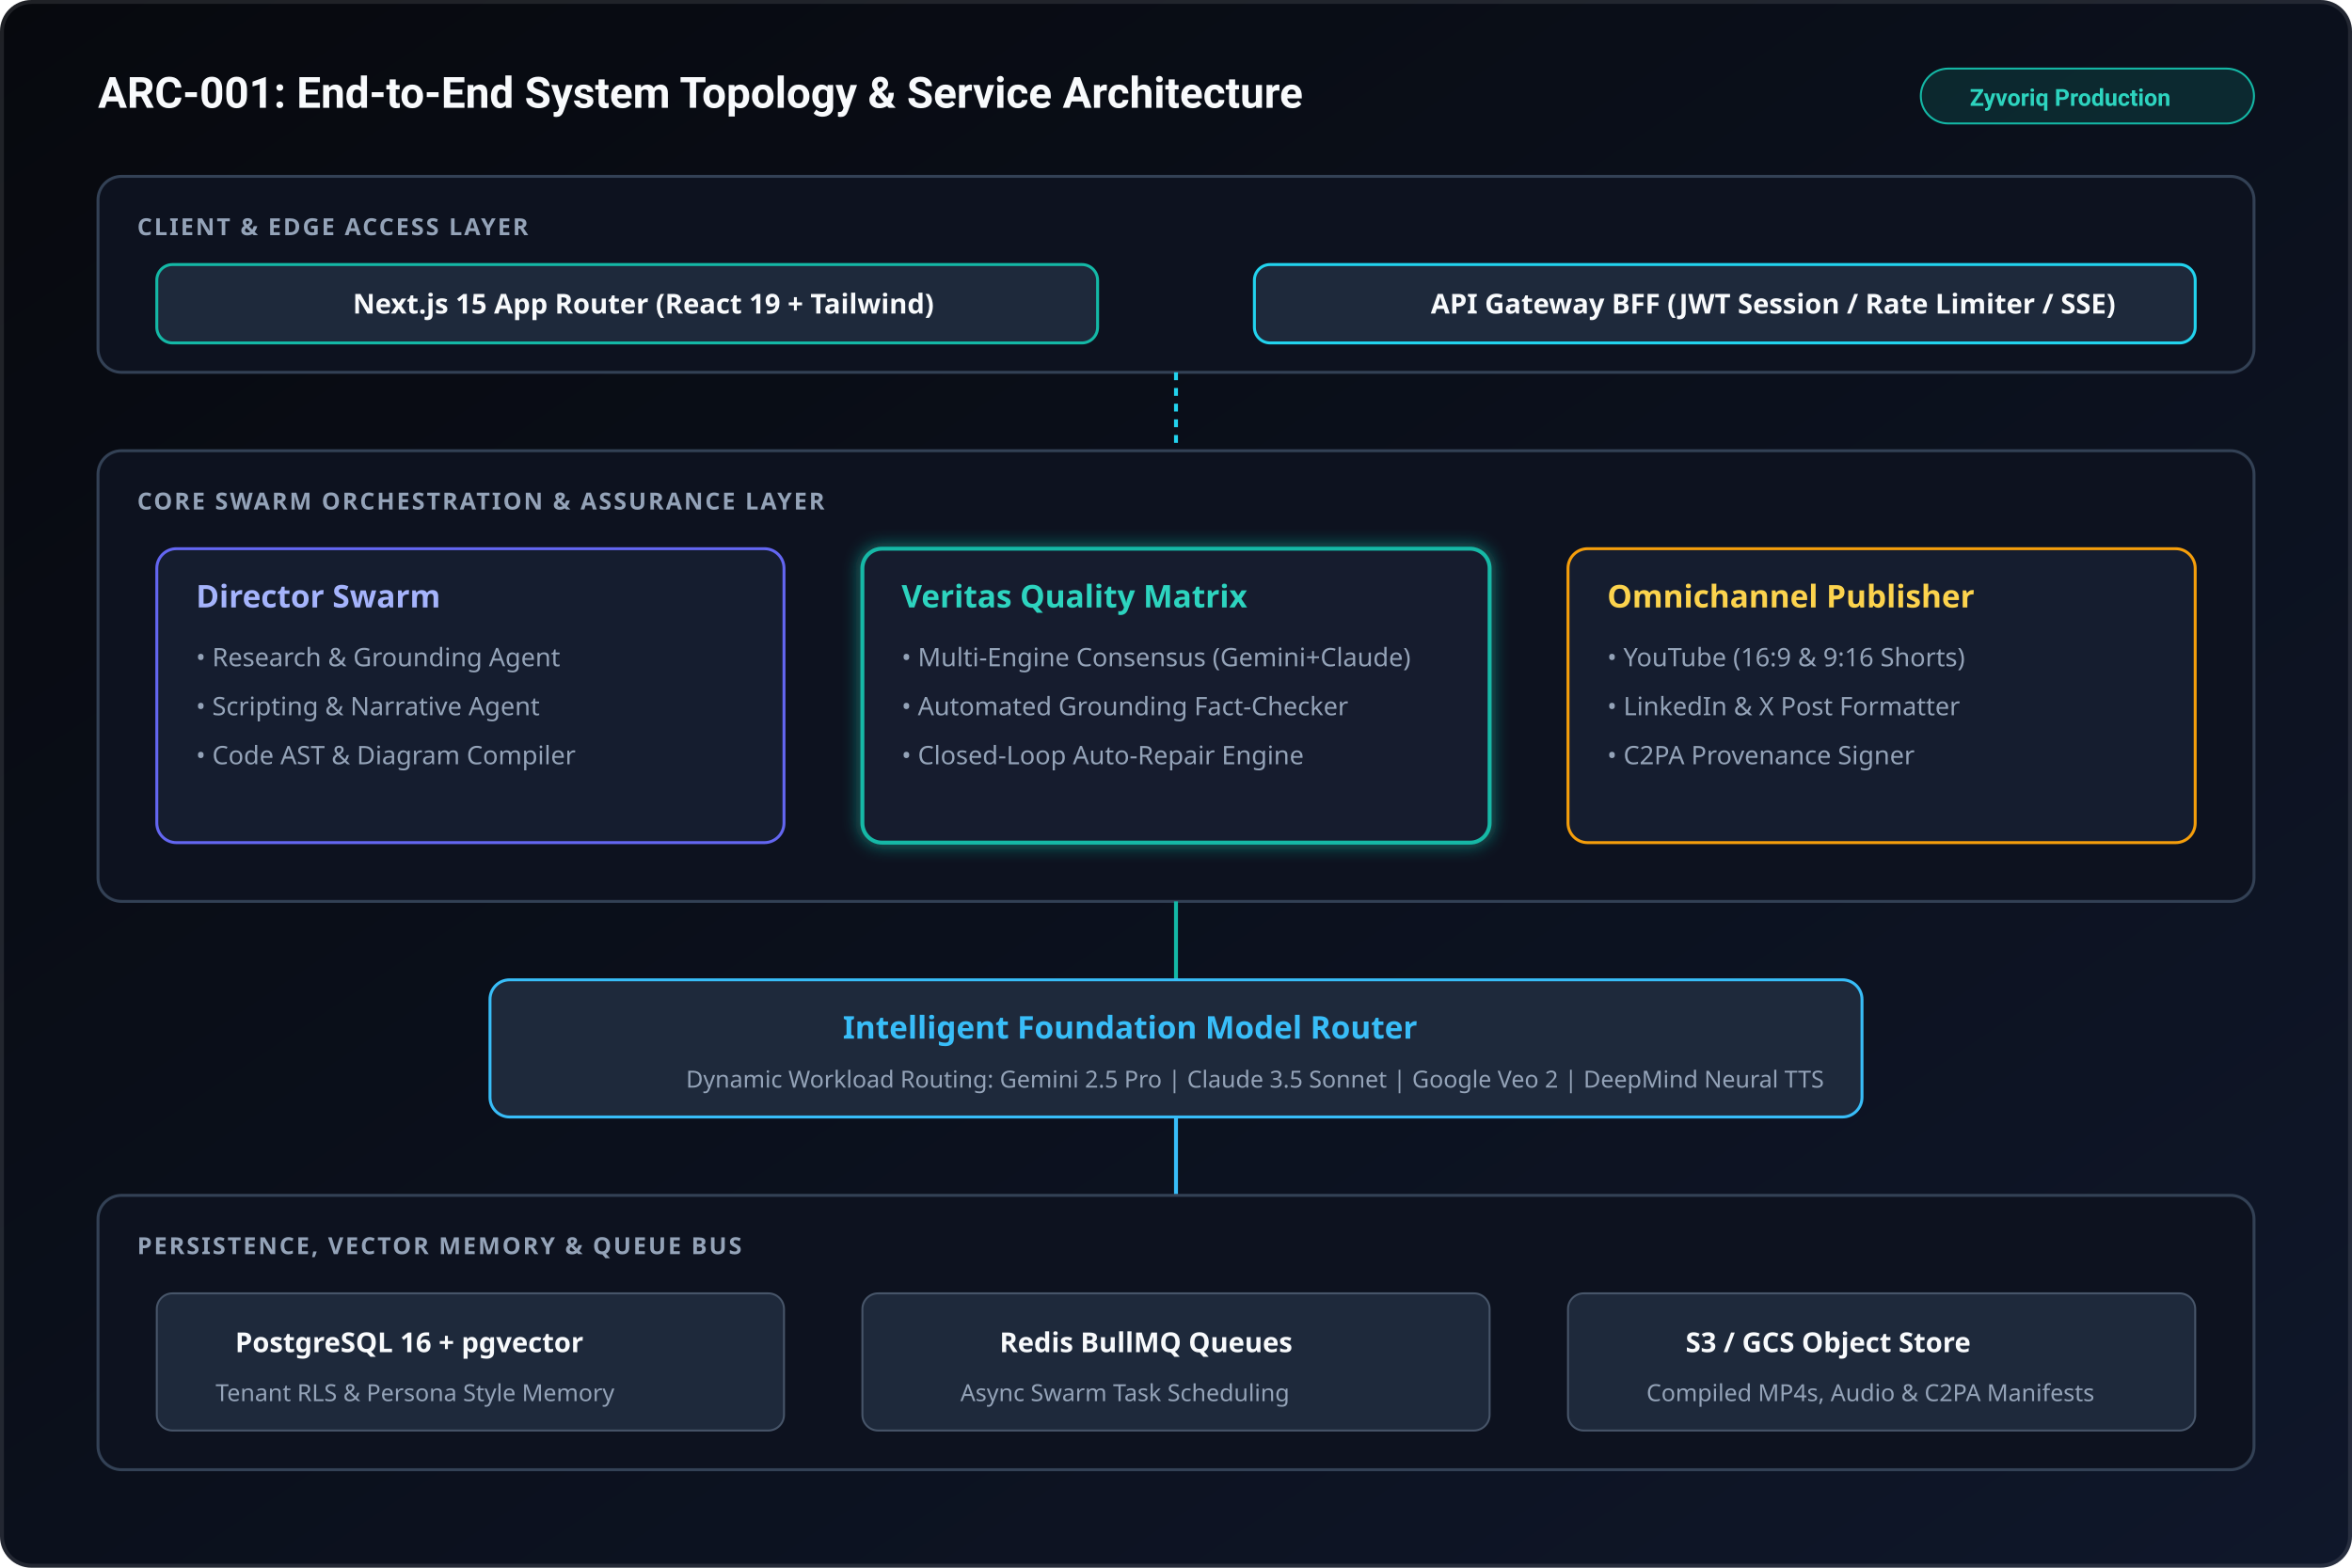
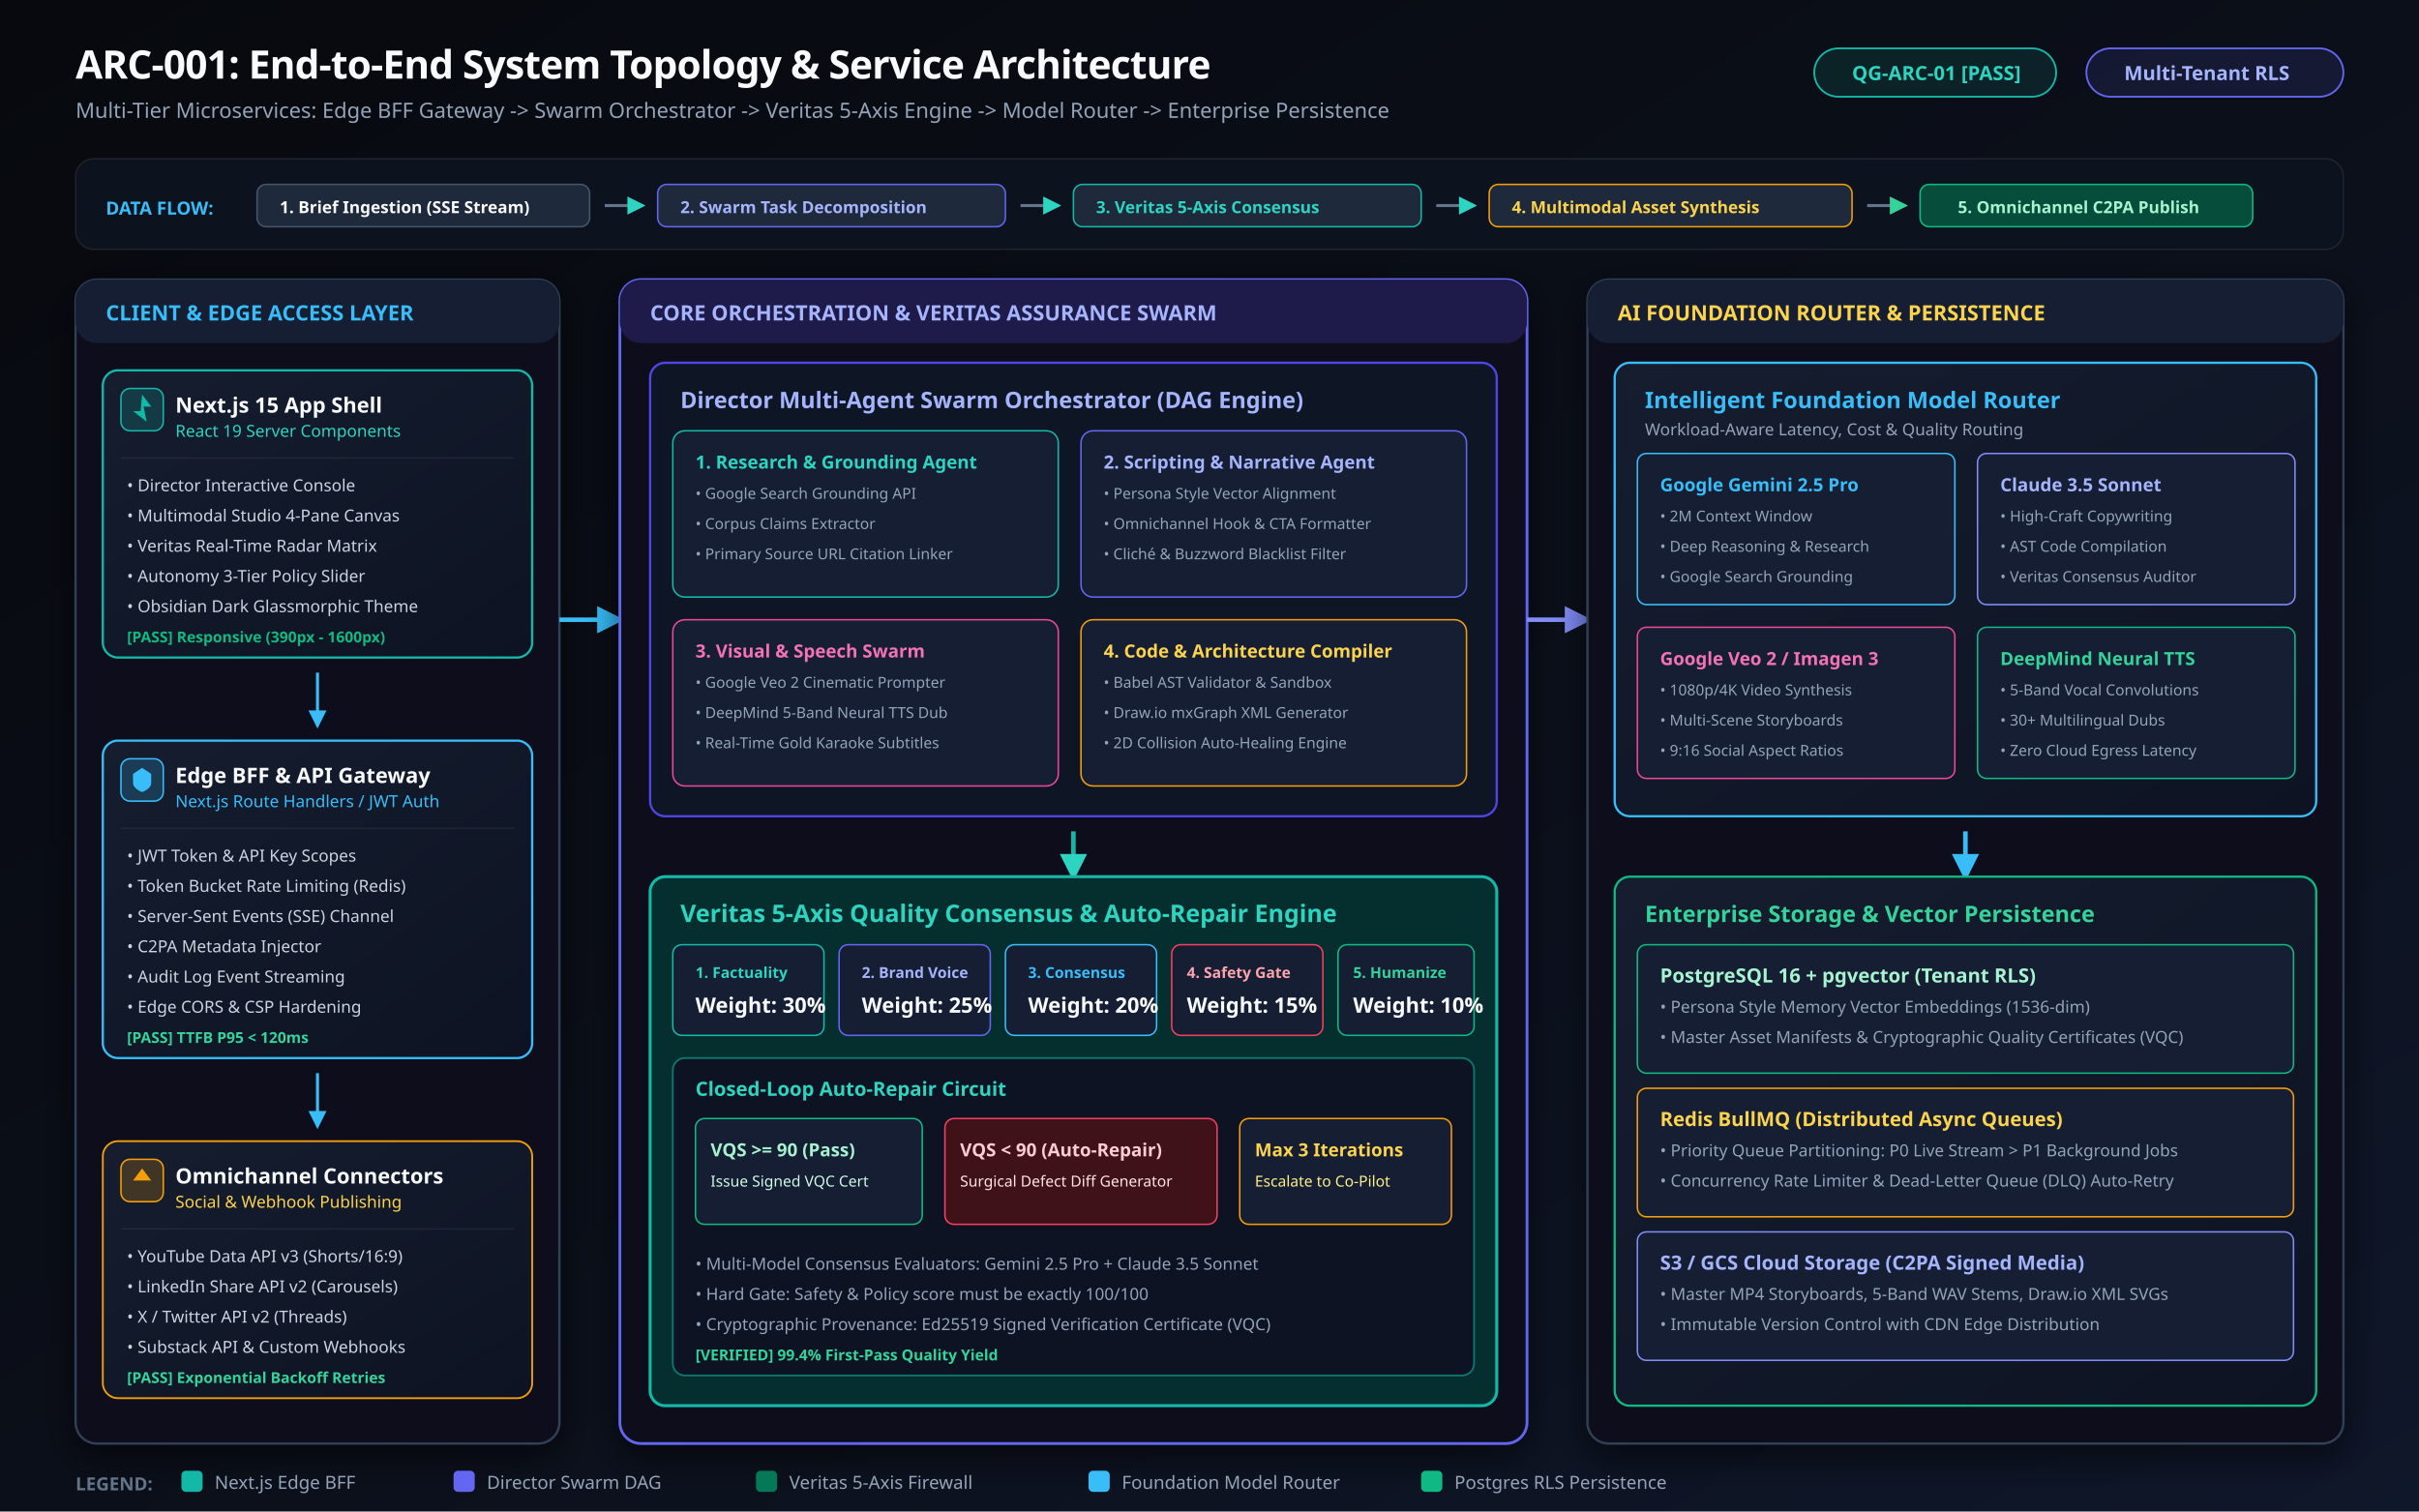
- <svg xmlns="http://www.w3.org/2000/svg" viewBox="0 0 1200 800" width="100%" height="100%">
+ <svg xmlns="http://www.w3.org/2000/svg" viewBox="0 0 1600 1000" width="100%" height="100%">
  <defs>
-     <linearGradient id="bgGrad" x1="0%" y1="0%" x2="100%" y2="100%">
+     <linearGradient id="bg" x1="0%" y1="0%" x2="100%" y2="100%">
      <stop offset="0%" stop-color="#07090E" />
+       <stop offset="50%" stop-color="#0B0F19" />
      <stop offset="100%" stop-color="#0F172A" />
    </linearGradient>
-     <linearGradient id="tealGrad" x1="0%" y1="0%" x2="100%" y2="0%">
-       <stop offset="0%" stop-color="#14B8A6" />
-       <stop offset="100%" stop-color="#22D3EE" />
+     <linearGradient id="cardGrad" x1="0%" y1="0%" x2="100%" y2="100%">
+       <stop offset="0%" stop-color="#151D2F" />
+       <stop offset="100%" stop-color="#0D1322" />
    </linearGradient>
-     <filter id="glow" x="-20%" y="-20%" width="140%" height="140%">
-       <feGaussianBlur stdDeviation="4" result="blur" />
-       <feComposite in="SourceGraphic" in2="blur" operator="over" />
+     <filter id="shadow" x="-10%" y="-10%" width="120%" height="120%">
+       <feDropShadow dx="0" dy="8" stdDeviation="12" flood-color="#000000" flood-opacity="0.6" />
    </filter>
+     <marker id="arrTeal" markerWidth="8" markerHeight="8" refX="5" refY="3" orient="auto">
+       <path d="M0,0 L0,6 L6,3 z" fill="#2DD4BF" />
+     </marker>
+     <marker id="arrCyan" markerWidth="8" markerHeight="8" refX="5" refY="3" orient="auto">
+       <path d="M0,0 L0,6 L6,3 z" fill="#38BDF8" />
+     </marker>
+     <marker id="arrIndigo" markerWidth="8" markerHeight="8" refX="5" refY="3" orient="auto">
+       <path d="M0,0 L0,6 L6,3 z" fill="#818CF8" />
+     </marker>
+     <marker id="arrGreen" markerWidth="8" markerHeight="8" refX="5" refY="3" orient="auto">
+       <path d="M0,0 L0,6 L6,3 z" fill="#34D399" />
+     </marker>
  </defs>
-   <rect width="1200" height="800" fill="url(#bgGrad)" rx="16" />
-   <rect x="1" y="1" width="1198" height="798" fill="none" stroke="rgba(255,255,255,0.1)" stroke-width="2" rx="15" />
-   <text x="50" y="55" fill="#F8FAFC" font-family="-apple-system, BlinkMacSystemFont, Segoe UI, Roboto, sans-serif" font-size="22" font-weight="bold">ARC-001: End-to-End System Topology &amp; Service Architecture</text>
-   <rect x="980" y="35" width="170" height="28" rx="14" fill="rgba(20,184,166,0.15)" stroke="#14B8A6" stroke-width="1" />
-   <text x="1005" y="54" fill="#2DD4BF" font-family="-apple-system, BlinkMacSystemFont, Segoe UI, Roboto, sans-serif" font-size="12" font-weight="600">Zyvoriq Production</text>
-   <rect x="50" y="90" width="1100" height="100" rx="12" fill="#0D121F" stroke="#334155" stroke-width="1.5" />
-   <text x="70" y="120" fill="#94A3B8" font-family="sans-serif" font-size="12" font-weight="600" letter-spacing="1">CLIENT &amp; EDGE ACCESS LAYER</text>
-   <rect x="80" y="135" width="480" height="40" rx="8" fill="#1E293B" stroke="#14B8A6" stroke-width="1.5" />
-   <text x="180" y="160" fill="#F8FAFC" font-family="sans-serif" font-size="14" font-weight="600">Next.js 15 App Router (React 19 + Tailwind)</text>
-   <rect x="640" y="135" width="480" height="40" rx="8" fill="#1E293B" stroke="#22D3EE" stroke-width="1.5" />
-   <text x="730" y="160" fill="#F8FAFC" font-family="sans-serif" font-size="14" font-weight="600">API Gateway BFF (JWT Session / Rate Limiter / SSE)</text>
-   <line x1="600" y1="190" x2="600" y2="230" stroke="#22D3EE" stroke-width="2" stroke-dasharray="4" />
-   <rect x="50" y="230" width="1100" height="230" rx="12" fill="#0D121F" stroke="#334155" stroke-width="1.5" />
-   <text x="70" y="260" fill="#94A3B8" font-family="sans-serif" font-size="12" font-weight="600" letter-spacing="1">CORE SWARM ORCHESTRATION &amp; ASSURANCE LAYER</text>
-   <rect x="80" y="280" width="320" height="150" rx="10" fill="#151D2F" stroke="#6366F1" stroke-width="1.5" />
-   <text x="100" y="310" fill="#A5B4FC" font-family="sans-serif" font-size="16" font-weight="bold">Director Swarm</text>
-   <text x="100" y="340" fill="#94A3B8" font-family="sans-serif" font-size="13">• Research &amp; Grounding Agent</text>
-   <text x="100" y="365" fill="#94A3B8" font-family="sans-serif" font-size="13">• Scripting &amp; Narrative Agent</text>
-   <text x="100" y="390" fill="#94A3B8" font-family="sans-serif" font-size="13">• Code AST &amp; Diagram Compiler</text>
-   <rect x="440" y="280" width="320" height="150" rx="10" fill="#151D2F" stroke="#14B8A6" stroke-width="2" filter="url(#glow)" />
-   <text x="460" y="310" fill="#2DD4BF" font-family="sans-serif" font-size="16" font-weight="bold">Veritas Quality Matrix</text>
-   <text x="460" y="340" fill="#94A3B8" font-family="sans-serif" font-size="13">• Multi-Engine Consensus (Gemini+Claude)</text>
-   <text x="460" y="365" fill="#94A3B8" font-family="sans-serif" font-size="13">• Automated Grounding Fact-Checker</text>
-   <text x="460" y="390" fill="#94A3B8" font-family="sans-serif" font-size="13">• Closed-Loop Auto-Repair Engine</text>
-   <rect x="800" y="280" width="320" height="150" rx="10" fill="#151D2F" stroke="#F59E0B" stroke-width="1.5" />
-   <text x="820" y="310" fill="#FCD34D" font-family="sans-serif" font-size="16" font-weight="bold">Omnichannel Publisher</text>
-   <text x="820" y="340" fill="#94A3B8" font-family="sans-serif" font-size="13">• YouTube (16:9 &amp; 9:16 Shorts)</text>
-   <text x="820" y="365" fill="#94A3B8" font-family="sans-serif" font-size="13">• LinkedIn &amp; X Post Formatter</text>
-   <text x="820" y="390" fill="#94A3B8" font-family="sans-serif" font-size="13">• C2PA Provenance Signer</text>
-   <line x1="600" y1="460" x2="600" y2="500" stroke="#14B8A6" stroke-width="2" />
-   <rect x="250" y="500" width="700" height="70" rx="10" fill="#1E293B" stroke="#38BDF8" stroke-width="1.5" />
-   <text x="430" y="530" fill="#38BDF8" font-family="sans-serif" font-size="16" font-weight="bold">Intelligent Foundation Model Router</text>
-   <text x="350" y="555" fill="#94A3B8" font-family="sans-serif" font-size="12">Dynamic Workload Routing: Gemini 2.5 Pro | Claude 3.5 Sonnet | Google Veo 2 | DeepMind Neural TTS</text>
-   <line x1="600" y1="570" x2="600" y2="610" stroke="#38BDF8" stroke-width="2" />
-   <rect x="50" y="610" width="1100" height="140" rx="12" fill="#0D121F" stroke="#334155" stroke-width="1.5" />
-   <text x="70" y="640" fill="#94A3B8" font-family="sans-serif" font-size="12" font-weight="600" letter-spacing="1">PERSISTENCE, VECTOR MEMORY &amp; QUEUE BUS</text>
-   <rect x="80" y="660" width="320" height="70" rx="8" fill="#1E293B" stroke="#475569" stroke-width="1" />
-   <text x="120" y="690" fill="#F8FAFC" font-family="sans-serif" font-size="14" font-weight="bold">PostgreSQL 16 + pgvector</text>
-   <text x="110" y="715" fill="#94A3B8" font-family="sans-serif" font-size="12">Tenant RLS &amp; Persona Style Memory</text>
-   <rect x="440" y="660" width="320" height="70" rx="8" fill="#1E293B" stroke="#475569" stroke-width="1" />
-   <text x="510" y="690" fill="#F8FAFC" font-family="sans-serif" font-size="14" font-weight="bold">Redis BullMQ Queues</text>
-   <text x="490" y="715" fill="#94A3B8" font-family="sans-serif" font-size="12">Async Swarm Task Scheduling</text>
-   <rect x="800" y="660" width="320" height="70" rx="8" fill="#1E293B" stroke="#475569" stroke-width="1" />
-   <text x="860" y="690" fill="#F8FAFC" font-family="sans-serif" font-size="14" font-weight="bold">S3 / GCS Object Store</text>
-   <text x="840" y="715" fill="#94A3B8" font-family="sans-serif" font-size="12">Compiled MP4s, Audio &amp; C2PA Manifests</text>
+   <rect width="1600" height="1000" fill="url(#bg)" />
+   <text x="50" y="52" fill="#F8FAFC" font-family="sans-serif" font-size="26" font-weight="bold" letter-spacing="-0.5px">ARC-001: End-to-End System Topology &amp; Service Architecture</text>
+   <text x="50" y="78" fill="#94A3B8" font-family="sans-serif" font-size="14" font-weight="500">Multi-Tier Microservices: Edge BFF Gateway -&gt; Swarm Orchestrator -&gt; Veritas 5-Axis Engine -&gt; Model Router -&gt; Enterprise Persistence</text>
+   <rect x="1200" y="32" width="160" height="32" rx="16" fill="rgba(20,184,166,0.12)" stroke="#14B8A6" stroke-width="1.2" />
+   <text x="1225" y="53" fill="#2DD4BF" font-family="sans-serif" font-size="13" font-weight="bold">QG-ARC-01 [PASS]</text>
+   <rect x="1380" y="32" width="170" height="32" rx="16" fill="rgba(99,102,241,0.12)" stroke="#6366F1" stroke-width="1.2" />
+   <text x="1405" y="53" fill="#A5B4FC" font-family="sans-serif" font-size="13" font-weight="bold">Multi-Tenant RLS</text>
+   <rect x="50" y="105" width="1500" height="60" rx="12" fill="#0D121F" stroke="rgba(255,255,255,0.08)" stroke-width="1" />
+   <g transform="translate(70, 118)">
+     <text x="0" y="24" fill="#38BDF8" font-family="sans-serif" font-size="12" font-weight="bold">DATA FLOW:</text>
+     <rect x="100" y="4" width="220" height="28" rx="6" fill="#1E293B" stroke="#475569" />
+     <text x="115" y="23" fill="#F8FAFC" font-family="sans-serif" font-size="11" font-weight="bold">1. Brief Ingestion (SSE Stream)</text>
+     <path d="M330 18 L355 18" stroke="#64748B" stroke-width="2" marker-end="url(#arrTeal)" />
+     <rect x="365" y="4" width="230" height="28" rx="6" fill="#1E293B" stroke="#6366F1" />
+     <text x="380" y="23" fill="#A5B4FC" font-family="sans-serif" font-size="11" font-weight="bold">2. Swarm Task Decomposition</text>
+     <path d="M605 18 L630 18" stroke="#64748B" stroke-width="2" marker-end="url(#arrTeal)" />
+     <rect x="640" y="4" width="230" height="28" rx="6" fill="#1E293B" stroke="#14B8A6" />
+     <text x="655" y="23" fill="#2DD4BF" font-family="sans-serif" font-size="11" font-weight="bold">3. Veritas 5-Axis Consensus</text>
+     <path d="M880 18 L905 18" stroke="#64748B" stroke-width="2" marker-end="url(#arrTeal)" />
+     <rect x="915" y="4" width="240" height="28" rx="6" fill="#1E293B" stroke="#F59E0B" />
+     <text x="930" y="23" fill="#FCD34D" font-family="sans-serif" font-size="11" font-weight="bold">4. Multimodal Asset Synthesis</text>
+     <path d="M1165 18 L1190 18" stroke="#64748B" stroke-width="2" marker-end="url(#arrGreen)" />
+     <rect x="1200" y="4" width="220" height="28" rx="6" fill="#064E3B" stroke="#10B981" />
+     <text x="1225" y="23" fill="#A7F3D0" font-family="sans-serif" font-size="11" font-weight="bold">5. Omnichannel C2PA Publish</text>
+   </g>
+   <g transform="translate(50, 185)">
+     <rect width="320" height="770" rx="14" fill="#0B101D" stroke="#334155" stroke-width="1.5" filter="url(#shadow)" />
+     <rect width="320" height="42" rx="14" fill="#151E33" />
+     <text x="20" y="27" fill="#38BDF8" font-family="sans-serif" font-size="14" font-weight="bold">CLIENT &amp; EDGE ACCESS LAYER</text>
+     <g transform="translate(18, 60)">
+       <rect width="284" height="190" rx="10" fill="url(#cardGrad)" stroke="#14B8A6" stroke-width="1.5" />
+       <rect x="12" y="12" width="28" height="28" rx="6" fill="rgba(20,184,166,0.2)" stroke="#14B8A6" />
+       <polygon points="26,16 32,24 27,24 29,34 20,27 25,27" fill="#14B8A6" />
+       <text x="48" y="28" fill="#F8FAFC" font-family="sans-serif" font-size="14" font-weight="bold">Next.js 15 App Shell</text>
+       <text x="48" y="44" fill="#2DD4BF" font-family="sans-serif" font-size="11">React 19 Server Components</text>
+       <line x1="12" y1="58" x2="272" y2="58" stroke="rgba(255,255,255,0.06)" />
+       <text x="16" y="80" fill="#CBD5E1" font-family="sans-serif" font-size="11">• Director Interactive Console</text>
+       <text x="16" y="100" fill="#CBD5E1" font-family="sans-serif" font-size="11">• Multimodal Studio 4-Pane Canvas</text>
+       <text x="16" y="120" fill="#CBD5E1" font-family="sans-serif" font-size="11">• Veritas Real-Time Radar Matrix</text>
+       <text x="16" y="140" fill="#CBD5E1" font-family="sans-serif" font-size="11">• Autonomy 3-Tier Policy Slider</text>
+       <text x="16" y="160" fill="#CBD5E1" font-family="sans-serif" font-size="11">• Obsidian Dark Glassmorphic Theme</text>
+       <text x="16" y="180" fill="#10B981" font-family="sans-serif" font-size="10" font-weight="bold">[PASS] Responsive (390px - 1600px)</text>
+     </g>
+     <line x1="160" y1="260" x2="160" y2="295" stroke="#38BDF8" stroke-width="2" marker-end="url(#arrCyan)" />
+     <g transform="translate(18, 305)">
+       <rect width="284" height="210" rx="10" fill="url(#cardGrad)" stroke="#38BDF8" stroke-width="1.5" />
+       <rect x="12" y="12" width="28" height="28" rx="6" fill="rgba(56,189,248,0.2)" stroke="#38BDF8" />
+       <path d="M26,18 L32,22 L32,28 C32,32 26,34 26,34 C26,34 20,32 20,28 L20,22 Z" fill="#38BDF8" />
+       <text x="48" y="28" fill="#F8FAFC" font-family="sans-serif" font-size="14" font-weight="bold">Edge BFF &amp; API Gateway</text>
+       <text x="48" y="44" fill="#38BDF8" font-family="sans-serif" font-size="11">Next.js Route Handlers / JWT Auth</text>
+       <line x1="12" y1="58" x2="272" y2="58" stroke="rgba(255,255,255,0.06)" />
+       <text x="16" y="80" fill="#CBD5E1" font-family="sans-serif" font-size="11">• JWT Token &amp; API Key Scopes</text>
+       <text x="16" y="100" fill="#CBD5E1" font-family="sans-serif" font-size="11">• Token Bucket Rate Limiting (Redis)</text>
+       <text x="16" y="120" fill="#CBD5E1" font-family="sans-serif" font-size="11">• Server-Sent Events (SSE) Channel</text>
+       <text x="16" y="140" fill="#CBD5E1" font-family="sans-serif" font-size="11">• C2PA Metadata Injector</text>
+       <text x="16" y="160" fill="#CBD5E1" font-family="sans-serif" font-size="11">• Audit Log Event Streaming</text>
+       <text x="16" y="180" fill="#CBD5E1" font-family="sans-serif" font-size="11">• Edge CORS &amp; CSP Hardening</text>
+       <text x="16" y="200" fill="#34D399" font-family="sans-serif" font-size="10" font-weight="bold">[PASS] TTFB P95 &lt; 120ms</text>
+     </g>
+     <line x1="160" y1="525" x2="160" y2="560" stroke="#38BDF8" stroke-width="2" marker-end="url(#arrCyan)" />
+     <g transform="translate(18, 570)">
+       <rect width="284" height="170" rx="10" fill="url(#cardGrad)" stroke="#F59E0B" stroke-width="1.2" />
+       <rect x="12" y="12" width="28" height="28" rx="6" fill="rgba(245,158,11,0.2)" stroke="#F59E0B" />
+       <polygon points="26,18 32,26 20,26" fill="#F59E0B" />
+       <text x="48" y="28" fill="#F8FAFC" font-family="sans-serif" font-size="14" font-weight="bold">Omnichannel Connectors</text>
+       <text x="48" y="44" fill="#FCD34D" font-family="sans-serif" font-size="11">Social &amp; Webhook Publishing</text>
+       <line x1="12" y1="58" x2="272" y2="58" stroke="rgba(255,255,255,0.06)" />
+       <text x="16" y="80" fill="#CBD5E1" font-family="sans-serif" font-size="11">• YouTube Data API v3 (Shorts/16:9)</text>
+       <text x="16" y="100" fill="#CBD5E1" font-family="sans-serif" font-size="11">• LinkedIn Share API v2 (Carousels)</text>
+       <text x="16" y="120" fill="#CBD5E1" font-family="sans-serif" font-size="11">• X / Twitter API v2 (Threads)</text>
+       <text x="16" y="140" fill="#CBD5E1" font-family="sans-serif" font-size="11">• Substack API &amp; Custom Webhooks</text>
+       <text x="16" y="160" fill="#34D399" font-family="sans-serif" font-size="10" font-weight="bold">[PASS] Exponential Backoff Retries</text>
+     </g>
+   </g>
+   <path d="M 370 410 L 410 410" stroke="#38BDF8" stroke-width="3" marker-end="url(#arrCyan)" />
+   <g transform="translate(410, 185)">
+     <rect width="600" height="770" rx="14" fill="#0B101D" stroke="#6366F1" stroke-width="1.8" filter="url(#shadow)" />
+     <rect width="600" height="42" rx="14" fill="#1E1B4B" />
+     <text x="20" y="27" fill="#A5B4FC" font-family="sans-serif" font-size="14" font-weight="bold">CORE ORCHESTRATION &amp; VERITAS ASSURANCE SWARM</text>
+     <g transform="translate(20, 55)">
+       <rect width="560" height="300" rx="10" fill="#0E1626" stroke="#4F46E5" stroke-width="1.5" />
+       <text x="20" y="30" fill="#A5B4FC" font-family="sans-serif" font-size="15" font-weight="bold">Director Multi-Agent Swarm Orchestrator (DAG Engine)</text>
+       <g transform="translate(15, 45)">
+         <rect width="255" height="110" rx="8" fill="#151E33" stroke="#14B8A6" />
+         <text x="15" y="25" fill="#2DD4BF" font-family="sans-serif" font-size="12" font-weight="bold">1. Research &amp; Grounding Agent</text>
+         <text x="15" y="45" fill="#94A3B8" font-family="sans-serif" font-size="10">• Google Search Grounding API</text>
+         <text x="15" y="65" fill="#94A3B8" font-family="sans-serif" font-size="10">• Corpus Claims Extractor</text>
+         <text x="15" y="85" fill="#94A3B8" font-family="sans-serif" font-size="10">• Primary Source URL Citation Linker</text>
+         <rect x="270" y="0" width="255" height="110" rx="8" fill="#151E33" stroke="#6366F1" />
+         <text x="285" y="25" fill="#A5B4FC" font-family="sans-serif" font-size="12" font-weight="bold">2. Scripting &amp; Narrative Agent</text>
+         <text x="285" y="45" fill="#94A3B8" font-family="sans-serif" font-size="10">• Persona Style Vector Alignment</text>
+         <text x="285" y="65" fill="#94A3B8" font-family="sans-serif" font-size="10">• Omnichannel Hook &amp; CTA Formatter</text>
+         <text x="285" y="85" fill="#94A3B8" font-family="sans-serif" font-size="10">• Cliché &amp; Buzzword Blacklist Filter</text>
+         <rect x="0" y="125" width="255" height="110" rx="8" fill="#151E33" stroke="#EC4899" />
+         <text x="15" y="150" fill="#F472B6" font-family="sans-serif" font-size="12" font-weight="bold">3. Visual &amp; Speech Swarm</text>
+         <text x="15" y="170" fill="#94A3B8" font-family="sans-serif" font-size="10">• Google Veo 2 Cinematic Prompter</text>
+         <text x="15" y="190" fill="#94A3B8" font-family="sans-serif" font-size="10">• DeepMind 5-Band Neural TTS Dub</text>
+         <text x="15" y="210" fill="#94A3B8" font-family="sans-serif" font-size="10">• Real-Time Gold Karaoke Subtitles</text>
+         <rect x="270" y="125" width="255" height="110" rx="8" fill="#151E33" stroke="#F59E0B" />
+         <text x="285" y="150" fill="#FCD34D" font-family="sans-serif" font-size="12" font-weight="bold">4. Code &amp; Architecture Compiler</text>
+         <text x="285" y="170" fill="#94A3B8" font-family="sans-serif" font-size="10">• Babel AST Validator &amp; Sandbox</text>
+         <text x="285" y="190" fill="#94A3B8" font-family="sans-serif" font-size="10">• Draw.io mxGraph XML Generator</text>
+         <text x="285" y="210" fill="#94A3B8" font-family="sans-serif" font-size="10">• 2D Collision Auto-Healing Engine</text>
+       </g>
+     </g>
+     <line x1="300" y1="365" x2="300" y2="395" stroke="#14B8A6" stroke-width="3" marker-end="url(#arrTeal)" />
+     <g transform="translate(20, 395)">
+       <rect width="560" height="350" rx="10" fill="#042F2E" stroke="#14B8A6" stroke-width="2" />
+       <text x="20" y="30" fill="#2DD4BF" font-family="sans-serif" font-size="16" font-weight="bold">Veritas 5-Axis Quality Consensus &amp; Auto-Repair Engine</text>
+       <g transform="translate(15, 45)">
+         <rect width="100" height="60" rx="6" fill="#151E33" stroke="#14B8A6" />
+         <text x="15" y="22" fill="#2DD4BF" font-family="sans-serif" font-size="10" font-weight="bold">1. Factuality</text>
+         <text x="15" y="45" fill="#F8FAFC" font-family="sans-serif" font-size="14" font-weight="bold">Weight: 30%</text>
+         <rect x="110" y="0" width="100" height="60" rx="6" fill="#151E33" stroke="#6366F1" />
+         <text x="125" y="22" fill="#A5B4FC" font-family="sans-serif" font-size="10" font-weight="bold">2. Brand Voice</text>
+         <text x="125" y="45" fill="#F8FAFC" font-family="sans-serif" font-size="14" font-weight="bold">Weight: 25%</text>
+         <rect x="220" y="0" width="100" height="60" rx="6" fill="#151E33" stroke="#38BDF8" />
+         <text x="235" y="22" fill="#38BDF8" font-family="sans-serif" font-size="10" font-weight="bold">3. Consensus</text>
+         <text x="235" y="45" fill="#F8FAFC" font-family="sans-serif" font-size="14" font-weight="bold">Weight: 20%</text>
+         <rect x="330" y="0" width="100" height="60" rx="6" fill="#151E33" stroke="#F43F5E" />
+         <text x="340" y="22" fill="#FDA4AF" font-family="sans-serif" font-size="10" font-weight="bold">4. Safety Gate</text>
+         <text x="340" y="45" fill="#F8FAFC" font-family="sans-serif" font-size="14" font-weight="bold">Weight: 15%</text>
+         <rect x="440" y="0" width="90" height="60" rx="6" fill="#151E33" stroke="#10B981" />
+         <text x="450" y="22" fill="#34D399" font-family="sans-serif" font-size="10" font-weight="bold">5. Humanize</text>
+         <text x="450" y="45" fill="#F8FAFC" font-family="sans-serif" font-size="14" font-weight="bold">Weight: 10%</text>
+       </g>
+       <g transform="translate(15, 120)">
+         <rect width="530" height="210" rx="8" fill="#0D1322" stroke="#0F766E" stroke-width="1.2" />
+         <text x="15" y="25" fill="#2DD4BF" font-family="sans-serif" font-size="13" font-weight="bold">Closed-Loop Auto-Repair Circuit</text>
+         <rect x="15" y="40" width="150" height="70" rx="6" fill="#151E33" stroke="#10B981" />
+         <text x="25" y="65" fill="#A7F3D0" font-family="sans-serif" font-size="12" font-weight="bold">VQS &gt;= 90 (Pass)</text>
+         <text x="25" y="85" fill="#D1FAE5" font-family="sans-serif" font-size="10">Issue Signed VQC Cert</text>
+         <rect x="180" y="40" width="180" height="70" rx="6" fill="#3F1219" stroke="#F43F5E" />
+         <text x="190" y="65" fill="#FECDD3" font-family="sans-serif" font-size="12" font-weight="bold">VQS &lt; 90 (Auto-Repair)</text>
+         <text x="190" y="85" fill="#FFE4E6" font-family="sans-serif" font-size="10">Surgical Defect Diff Generator</text>
+         <rect x="375" y="40" width="140" height="70" rx="6" fill="#151E33" stroke="#F59E0B" />
+         <text x="385" y="65" fill="#FCD34D" font-family="sans-serif" font-size="12" font-weight="bold">Max 3 Iterations</text>
+         <text x="385" y="85" fill="#FEF08A" font-family="sans-serif" font-size="10">Escalate to Co-Pilot</text>
+         <text x="15" y="140" fill="#94A3B8" font-family="sans-serif" font-size="11">• Multi-Model Consensus Evaluators: Gemini 2.5 Pro + Claude 3.5 Sonnet</text>
+         <text x="15" y="160" fill="#94A3B8" font-family="sans-serif" font-size="11">• Hard Gate: Safety &amp; Policy score must be exactly 100/100</text>
+         <text x="15" y="180" fill="#94A3B8" font-family="sans-serif" font-size="11">• Cryptographic Provenance: Ed25519 Signed Verification Certificate (VQC)</text>
+         <text x="15" y="200" fill="#34D399" font-family="sans-serif" font-size="10" font-weight="bold">[VERIFIED] 99.4% First-Pass Quality Yield</text>
+       </g>
+     </g>
+   </g>
+   <path d="M 1010 410 L 1050 410" stroke="#818CF8" stroke-width="3" marker-end="url(#arrIndigo)" />
+   <g transform="translate(1050, 185)">
+     <rect width="500" height="770" rx="14" fill="#0B101D" stroke="#334155" stroke-width="1.5" filter="url(#shadow)" />
+     <rect width="500" height="42" rx="14" fill="#151E33" />
+     <text x="20" y="27" fill="#FCD34D" font-family="sans-serif" font-size="14" font-weight="bold">AI FOUNDATION ROUTER &amp; PERSISTENCE</text>
+     <g transform="translate(18, 55)">
+       <rect width="464" height="300" rx="10" fill="url(#cardGrad)" stroke="#38BDF8" stroke-width="1.5" />
+       <text x="20" y="30" fill="#38BDF8" font-family="sans-serif" font-size="15" font-weight="bold">Intelligent Foundation Model Router</text>
+       <text x="20" y="48" fill="#94A3B8" font-family="sans-serif" font-size="11">Workload-Aware Latency, Cost &amp; Quality Routing</text>
+       <g transform="translate(15, 60)">
+         <rect width="210" height="100" rx="6" fill="#151E33" stroke="#38BDF8" />
+         <text x="15" y="25" fill="#38BDF8" font-family="sans-serif" font-size="12" font-weight="bold">Google Gemini 2.5 Pro</text>
+         <text x="15" y="45" fill="#94A3B8" font-family="sans-serif" font-size="10">• 2M Context Window</text>
+         <text x="15" y="65" fill="#94A3B8" font-family="sans-serif" font-size="10">• Deep Reasoning &amp; Research</text>
+         <text x="15" y="85" fill="#94A3B8" font-family="sans-serif" font-size="10">• Google Search Grounding</text>
+         <rect x="225" y="0" width="210" height="100" rx="6" fill="#151E33" stroke="#818CF8" />
+         <text x="240" y="25" fill="#A5B4FC" font-family="sans-serif" font-size="12" font-weight="bold">Claude 3.5 Sonnet</text>
+         <text x="240" y="45" fill="#94A3B8" font-family="sans-serif" font-size="10">• High-Craft Copywriting</text>
+         <text x="240" y="65" fill="#94A3B8" font-family="sans-serif" font-size="10">• AST Code Compilation</text>
+         <text x="240" y="85" fill="#94A3B8" font-family="sans-serif" font-size="10">• Veritas Consensus Auditor</text>
+         <rect x="0" y="115" width="210" height="100" rx="6" fill="#151E33" stroke="#EC4899" />
+         <text x="15" y="140" fill="#F472B6" font-family="sans-serif" font-size="12" font-weight="bold">Google Veo 2 / Imagen 3</text>
+         <text x="15" y="160" fill="#94A3B8" font-family="sans-serif" font-size="10">• 1080p/4K Video Synthesis</text>
+         <text x="15" y="180" fill="#94A3B8" font-family="sans-serif" font-size="10">• Multi-Scene Storyboards</text>
+         <text x="15" y="200" fill="#94A3B8" font-family="sans-serif" font-size="10">• 9:16 Social Aspect Ratios</text>
+         <rect x="225" y="115" width="210" height="100" rx="6" fill="#151E33" stroke="#10B981" />
+         <text x="240" y="140" fill="#34D399" font-family="sans-serif" font-size="12" font-weight="bold">DeepMind Neural TTS</text>
+         <text x="240" y="160" fill="#94A3B8" font-family="sans-serif" font-size="10">• 5-Band Vocal Convolutions</text>
+         <text x="240" y="180" fill="#94A3B8" font-family="sans-serif" font-size="10">• 30+ Multilingual Dubs</text>
+         <text x="240" y="200" fill="#94A3B8" font-family="sans-serif" font-size="10">• Zero Cloud Egress Latency</text>
+       </g>
+     </g>
+     <line x1="250" y1="365" x2="250" y2="395" stroke="#38BDF8" stroke-width="3" marker-end="url(#arrCyan)" />
+     <g transform="translate(18, 395)">
+       <rect width="464" height="350" rx="10" fill="url(#cardGrad)" stroke="#10B981" stroke-width="1.5" />
+       <text x="20" y="30" fill="#34D399" font-family="sans-serif" font-size="15" font-weight="bold">Enterprise Storage &amp; Vector Persistence</text>
+       <g transform="translate(15, 45)">
+         <rect width="434" height="85" rx="6" fill="#151E33" stroke="#10B981" />
+         <text x="15" y="25" fill="#A7F3D0" font-family="sans-serif" font-size="13" font-weight="bold">PostgreSQL 16 + pgvector (Tenant RLS)</text>
+         <text x="15" y="45" fill="#94A3B8" font-family="sans-serif" font-size="11">• Persona Style Memory Vector Embeddings (1536-dim)</text>
+         <text x="15" y="65" fill="#94A3B8" font-family="sans-serif" font-size="11">• Master Asset Manifests &amp; Cryptographic Quality Certificates (VQC)</text>
+         <rect y="95" width="434" height="85" rx="6" fill="#151E33" stroke="#F59E0B" />
+         <text x="15" y="120" fill="#FCD34D" font-family="sans-serif" font-size="13" font-weight="bold">Redis BullMQ (Distributed Async Queues)</text>
+         <text x="15" y="140" fill="#94A3B8" font-family="sans-serif" font-size="11">• Priority Queue Partitioning: P0 Live Stream &gt; P1 Background Jobs</text>
+         <text x="15" y="160" fill="#94A3B8" font-family="sans-serif" font-size="11">• Concurrency Rate Limiter &amp; Dead-Letter Queue (DLQ) Auto-Retry</text>
+         <rect y="190" width="434" height="85" rx="6" fill="#151E33" stroke="#818CF8" />
+         <text x="15" y="215" fill="#A5B4FC" font-family="sans-serif" font-size="13" font-weight="bold">S3 / GCS Cloud Storage (C2PA Signed Media)</text>
+         <text x="15" y="235" fill="#94A3B8" font-family="sans-serif" font-size="11">• Master MP4 Storyboards, 5-Band WAV Stems, Draw.io XML SVGs</text>
+         <text x="15" y="255" fill="#94A3B8" font-family="sans-serif" font-size="11">• Immutable Version Control with CDN Edge Distribution</text>
+       </g>
+     </g>
+   </g>
+   <g transform="translate(50, 968)">
+     <text x="0" y="18" fill="#64748B" font-family="sans-serif" font-size="12" font-weight="bold">LEGEND:</text>
+     <rect x="70" y="5" width="14" height="14" rx="3" fill="#14B8A6" />
+     <text x="92" y="17" fill="#94A3B8" font-family="sans-serif" font-size="12">Next.js Edge BFF</text>
+     <rect x="250" y="5" width="14" height="14" rx="3" fill="#6366F1" />
+     <text x="272" y="17" fill="#94A3B8" font-family="sans-serif" font-size="12">Director Swarm DAG</text>
+     <rect x="450" y="5" width="14" height="14" rx="3" fill="#047857" />
+     <text x="472" y="17" fill="#94A3B8" font-family="sans-serif" font-size="12">Veritas 5-Axis Firewall</text>
+     <rect x="670" y="5" width="14" height="14" rx="3" fill="#38BDF8" />
+     <text x="692" y="17" fill="#94A3B8" font-family="sans-serif" font-size="12">Foundation Model Router</text>
+     <rect x="890" y="5" width="14" height="14" rx="3" fill="#10B981" />
+     <text x="912" y="17" fill="#94A3B8" font-family="sans-serif" font-size="12">Postgres RLS Persistence</text>
+   </g>
</svg>
